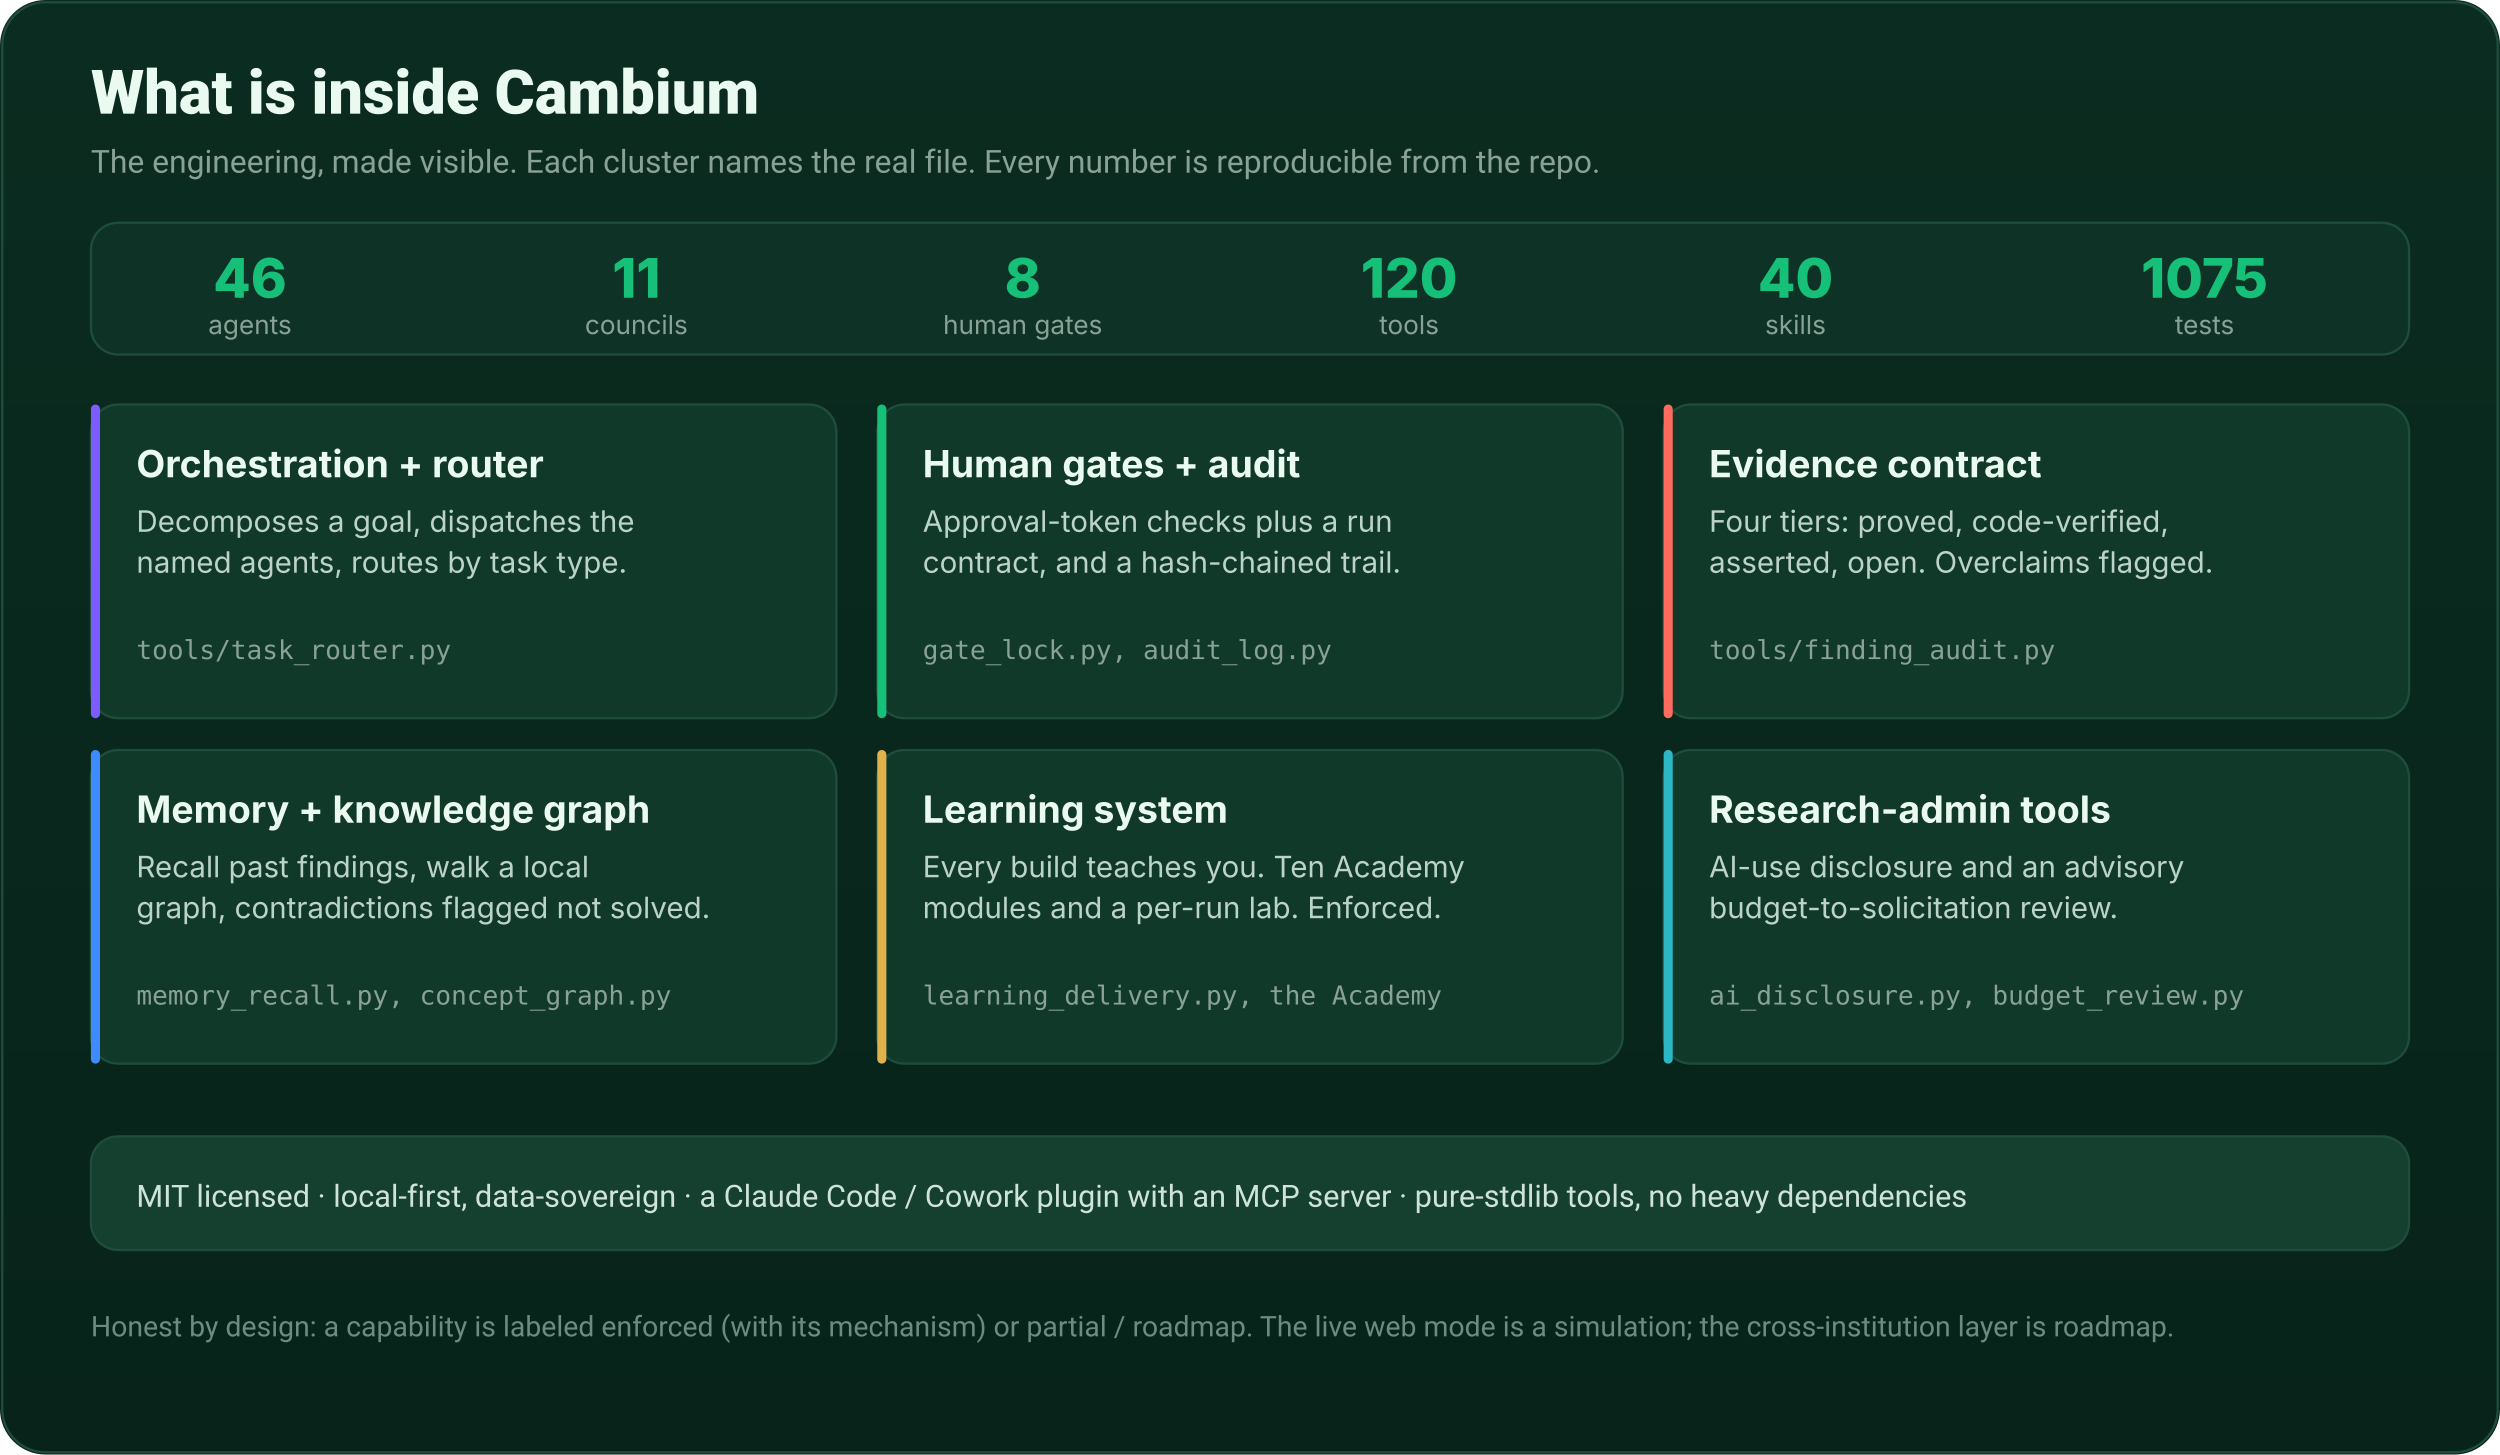
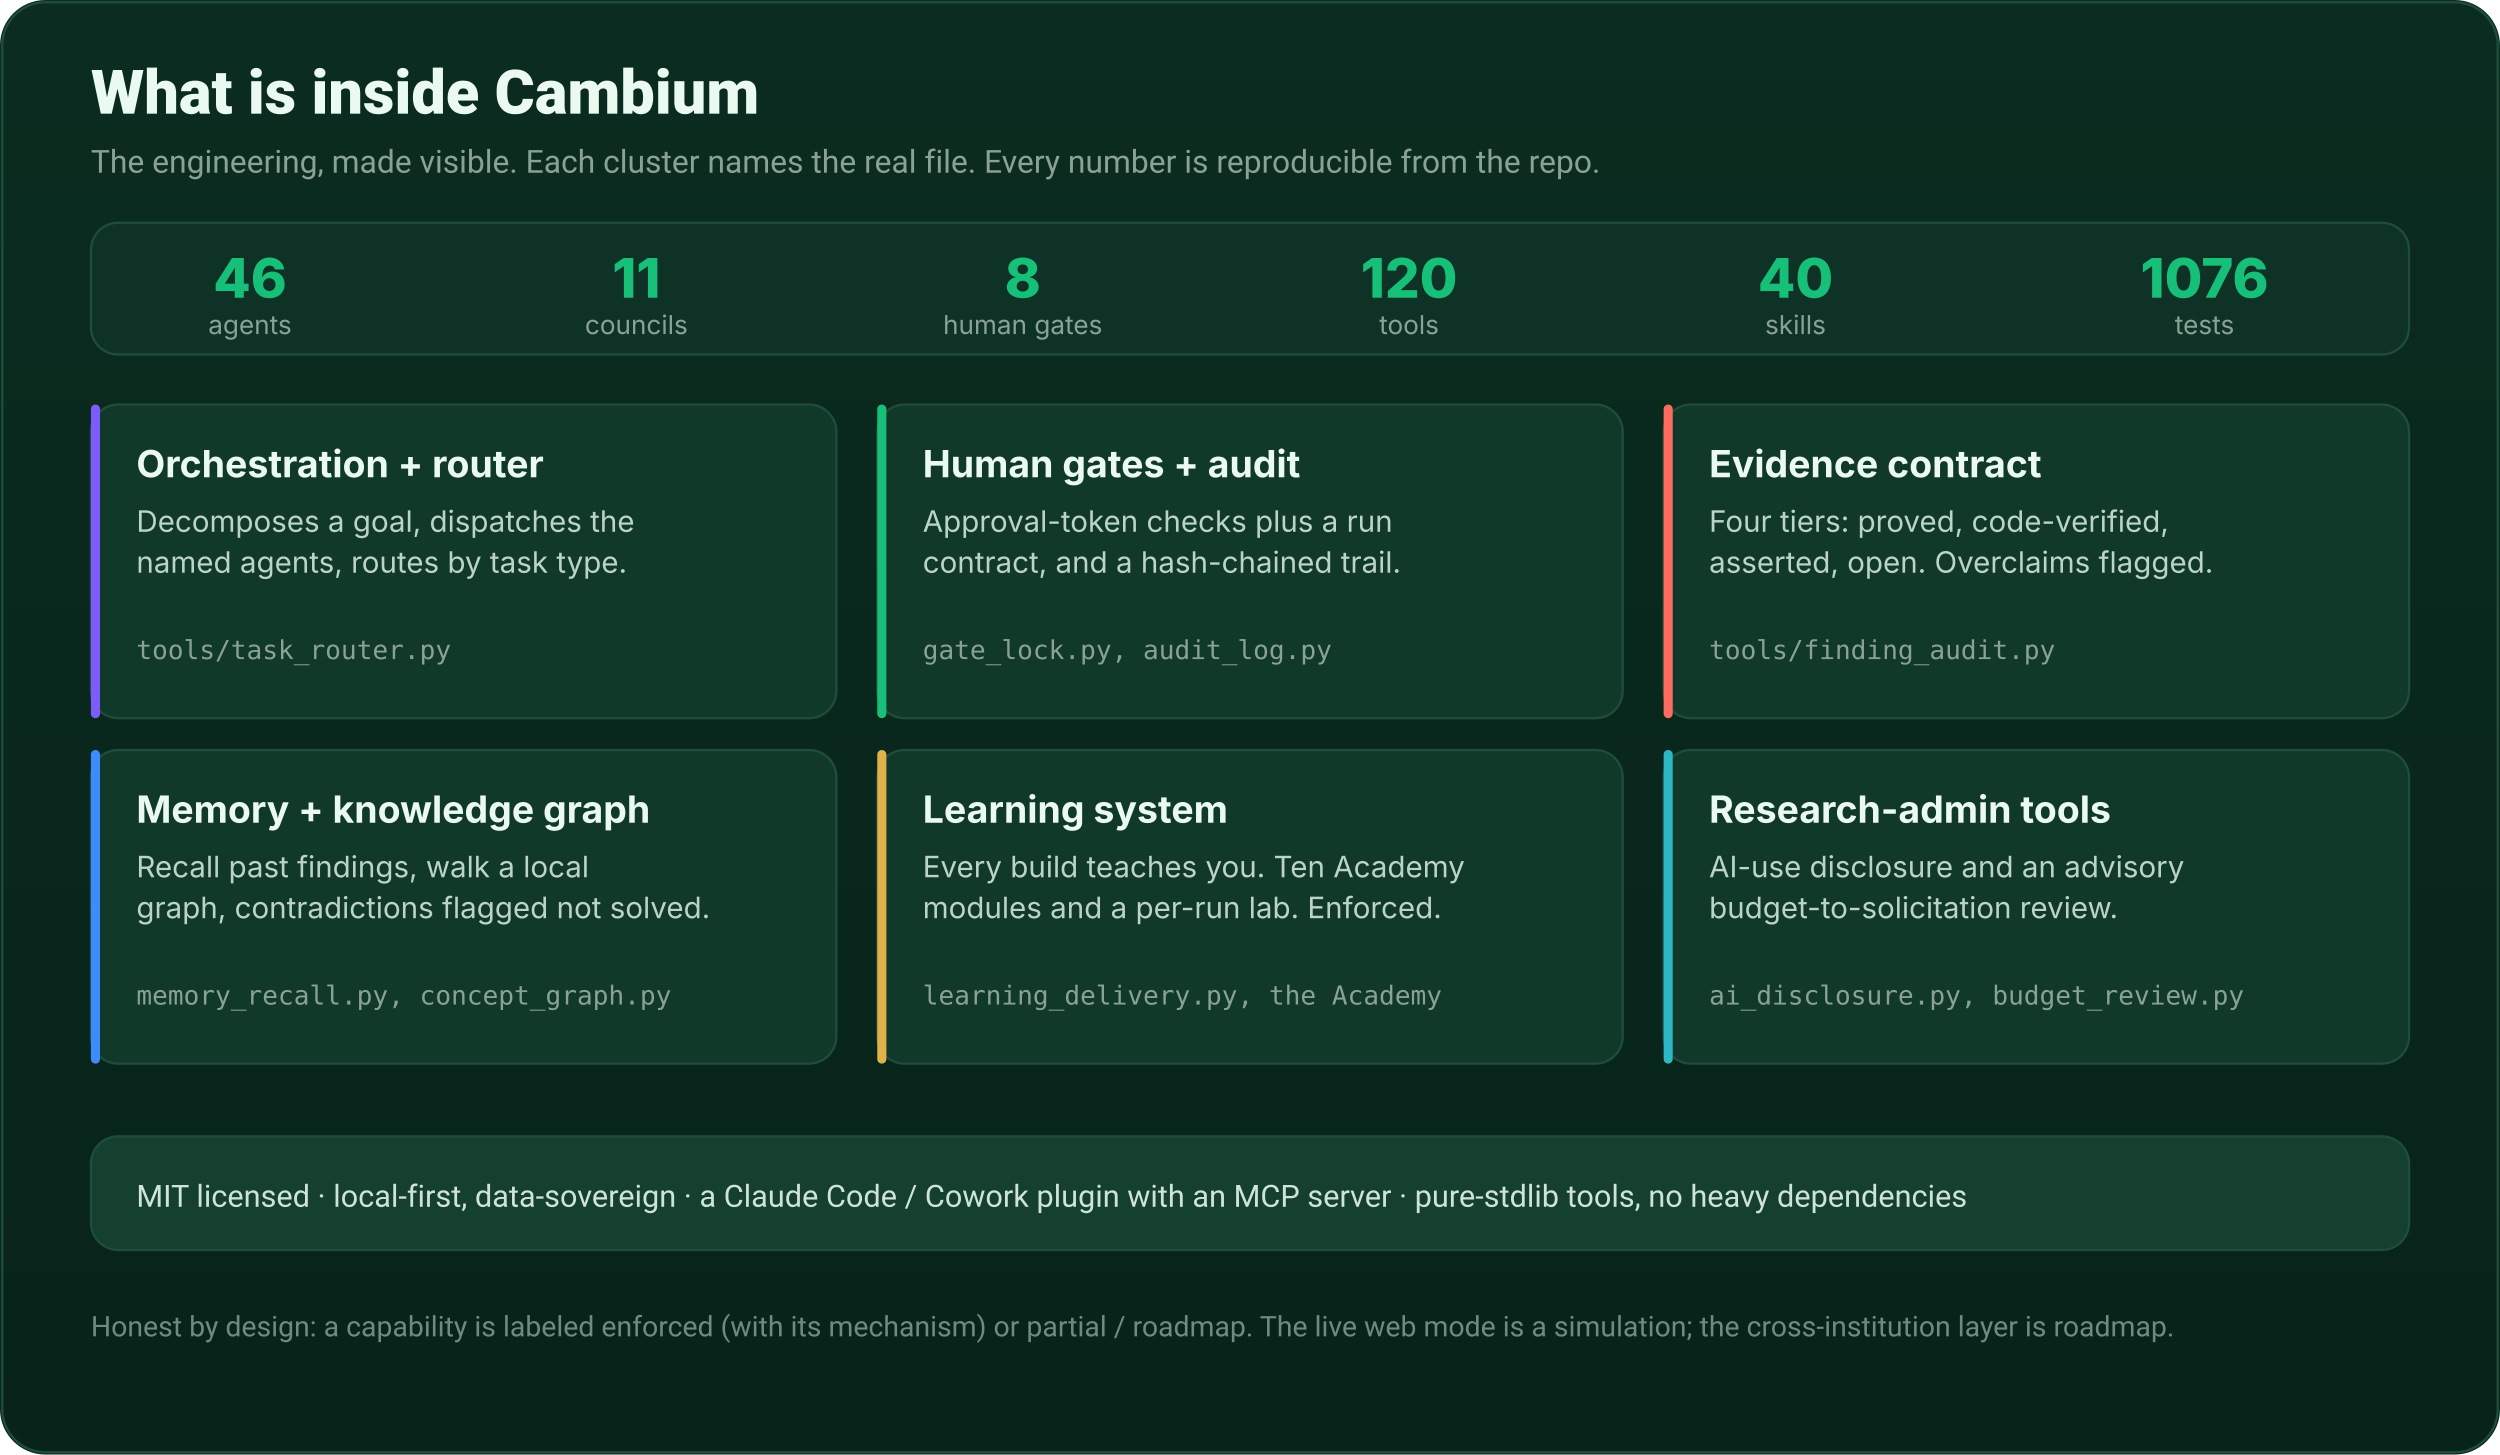
- <svg xmlns="http://www.w3.org/2000/svg" viewBox="0 0 1100 640" font-family="-apple-system,BlinkMacSystemFont,'Segoe UI',Roboto,Helvetica,Arial,sans-serif" role="img" aria-label="What is inside Cambium: capacity band (46 agents, 11 councils, 8 gates, 120 tools, 40 skills, 1075 tests) and six engineering clusters: orchestration and router, human gates and audit, the evidence contract, memory and knowledge graph, the learning system, and research-administration tools, each naming its real file.">
+ <svg xmlns="http://www.w3.org/2000/svg" viewBox="0 0 1100 640" font-family="-apple-system,BlinkMacSystemFont,'Segoe UI',Roboto,Helvetica,Arial,sans-serif" role="img" aria-label="What is inside Cambium: capacity band (46 agents, 11 councils, 8 gates, 120 tools, 40 skills, 1076 tests) and six engineering clusters: orchestration and router, human gates and audit, the evidence contract, memory and knowledge graph, the learning system, and research-administration tools, each naming its real file.">
  <defs>
    <linearGradient id="cbg" x1="0" y1="0" x2="0" y2="1">
      <stop offset="0%" stop-color="#0b2c20" />
      <stop offset="100%" stop-color="#07231a" />
    </linearGradient>
  </defs>
  <rect width="1100" height="640" rx="20" fill="url(#cbg)" />
  <rect x="1" y="1" width="1098" height="638" rx="19" fill="none" stroke="#1F4D3B" />
  <text x="40" y="50" font-size="27" font-weight="800" fill="#eafaf0">What is inside Cambium</text>
  <text x="40" y="76" font-size="14" fill="#8AA197">The engineering, made visible. Each cluster names the real file. Every number is reproducible from the repo.</text>
  <g transform="translate(40,98)">
    <rect width="1020" height="58" rx="12" fill="#0E3326" stroke="#1F4D3B" />
    <g font-family="-apple-system,Segoe UI,sans-serif">
      <text x="70" y="33" text-anchor="middle" font-size="24" font-weight="800" fill="#16C079">46</text>
      <text x="70" y="49" text-anchor="middle" font-size="11.5" fill="#8AA197">agents</text>
      <text x="240" y="33" text-anchor="middle" font-size="24" font-weight="800" fill="#16C079">11</text>
      <text x="240" y="49" text-anchor="middle" font-size="11.5" fill="#8AA197">councils</text>
      <text x="410" y="33" text-anchor="middle" font-size="24" font-weight="800" fill="#16C079">8</text>
      <text x="410" y="49" text-anchor="middle" font-size="11.5" fill="#8AA197">human gates</text>
      <text x="580" y="33" text-anchor="middle" font-size="24" font-weight="800" fill="#16C079">120</text>
      <text x="580" y="49" text-anchor="middle" font-size="11.5" fill="#8AA197">tools</text>
      <text x="750" y="33" text-anchor="middle" font-size="24" font-weight="800" fill="#16C079">40</text>
      <text x="750" y="49" text-anchor="middle" font-size="11.5" fill="#8AA197">skills</text>
-       <text x="930" y="33" text-anchor="middle" font-size="24" font-weight="800" fill="#16C079">1075</text>
+       <text x="930" y="33" text-anchor="middle" font-size="24" font-weight="800" fill="#16C079">1076</text>
      <text x="930" y="49" text-anchor="middle" font-size="11.5" fill="#8AA197">tests</text>
    </g>
  </g>
  <g font-family="-apple-system,Segoe UI,sans-serif">
    <g transform="translate(40,178)">
      <rect width="328" height="138" rx="12" fill="#10392a" stroke="#1F4D3B" stroke-left="3" />
      <rect width="4" height="138" rx="2" fill="#7C5CFF" />
      <text x="20" y="32" font-size="16.5" font-weight="700" fill="#eafaf0">Orchestration + router</text>
      <text x="20" y="56" font-size="13" fill="#bcd3c8">Decomposes a goal, dispatches the</text>
      <text x="20" y="74" font-size="13" fill="#bcd3c8">named agents, routes by task type.</text>
      <text x="20" y="112" font-size="11.5" font-family="ui-monospace,monospace" fill="#8AA197">tools/task_router.py</text>
    </g>
    <g transform="translate(386,178)">
      <rect width="328" height="138" rx="12" fill="#10392a" stroke="#1F4D3B" />
      <rect width="4" height="138" rx="2" fill="#16C079" />
      <text x="20" y="32" font-size="16.5" font-weight="700" fill="#eafaf0">Human gates + audit</text>
      <text x="20" y="56" font-size="13" fill="#bcd3c8">Approval-token checks plus a run</text>
      <text x="20" y="74" font-size="13" fill="#bcd3c8">contract, and a hash-chained trail.</text>
      <text x="20" y="112" font-size="11.5" font-family="ui-monospace,monospace" fill="#8AA197">gate_lock.py, audit_log.py</text>
    </g>
    <g transform="translate(732,178)">
      <rect width="328" height="138" rx="12" fill="#10392a" stroke="#1F4D3B" />
      <rect width="4" height="138" rx="2" fill="#FF6B5E" />
      <text x="20" y="32" font-size="16.5" font-weight="700" fill="#eafaf0">Evidence contract</text>
      <text x="20" y="56" font-size="13" fill="#bcd3c8">Four tiers: proved, code-verified,</text>
      <text x="20" y="74" font-size="13" fill="#bcd3c8">asserted, open. Overclaims flagged.</text>
      <text x="20" y="112" font-size="11.5" font-family="ui-monospace,monospace" fill="#8AA197">tools/finding_audit.py</text>
    </g>
    <g transform="translate(40,330)">
      <rect width="328" height="138" rx="12" fill="#10392a" stroke="#1F4D3B" />
      <rect width="4" height="138" rx="2" fill="#3D8BFF" />
      <text x="20" y="32" font-size="16.5" font-weight="700" fill="#eafaf0">Memory + knowledge graph</text>
      <text x="20" y="56" font-size="13" fill="#bcd3c8">Recall past findings, walk a local</text>
      <text x="20" y="74" font-size="13" fill="#bcd3c8">graph, contradictions flagged not solved.</text>
      <text x="20" y="112" font-size="11.5" font-family="ui-monospace,monospace" fill="#8AA197">memory_recall.py, concept_graph.py</text>
    </g>
    <g transform="translate(386,330)">
      <rect width="328" height="138" rx="12" fill="#10392a" stroke="#1F4D3B" />
      <rect width="4" height="138" rx="2" fill="#E0B24A" />
      <text x="20" y="32" font-size="16.5" font-weight="700" fill="#eafaf0">Learning system</text>
      <text x="20" y="56" font-size="13" fill="#bcd3c8">Every build teaches you. Ten Academy</text>
      <text x="20" y="74" font-size="13" fill="#bcd3c8">modules and a per-run lab. Enforced.</text>
      <text x="20" y="112" font-size="11.5" font-family="ui-monospace,monospace" fill="#8AA197">learning_delivery.py, the Academy</text>
    </g>
    <g transform="translate(732,330)">
      <rect width="328" height="138" rx="12" fill="#10392a" stroke="#1F4D3B" />
      <rect width="4" height="138" rx="2" fill="#2BB8C4" />
      <text x="20" y="32" font-size="16.5" font-weight="700" fill="#eafaf0">Research-admin tools</text>
      <text x="20" y="56" font-size="13" fill="#bcd3c8">AI-use disclosure and an advisory</text>
      <text x="20" y="74" font-size="13" fill="#bcd3c8">budget-to-solicitation review.</text>
      <text x="20" y="112" font-size="11.5" font-family="ui-monospace,monospace" fill="#8AA197">ai_disclosure.py, budget_review.py</text>
    </g>
  </g>
  <rect x="40" y="500" width="1020" height="50" rx="12" fill="#15402F" stroke="#1F4D3B" />
  <text x="60" y="531" font-size="13.5" fill="#cfe4d9">MIT licensed  ·  local-first, data-sovereign  ·  a Claude Code / Cowork plugin with an MCP server  ·  pure-stdlib tools, no heavy dependencies</text>
  <text x="40" y="588" font-size="12.5" fill="#6f8a7e">Honest by design: a capability is labeled enforced (with its mechanism) or partial / roadmap. The live web mode is a simulation; the cross-institution layer is roadmap.</text>
</svg>
